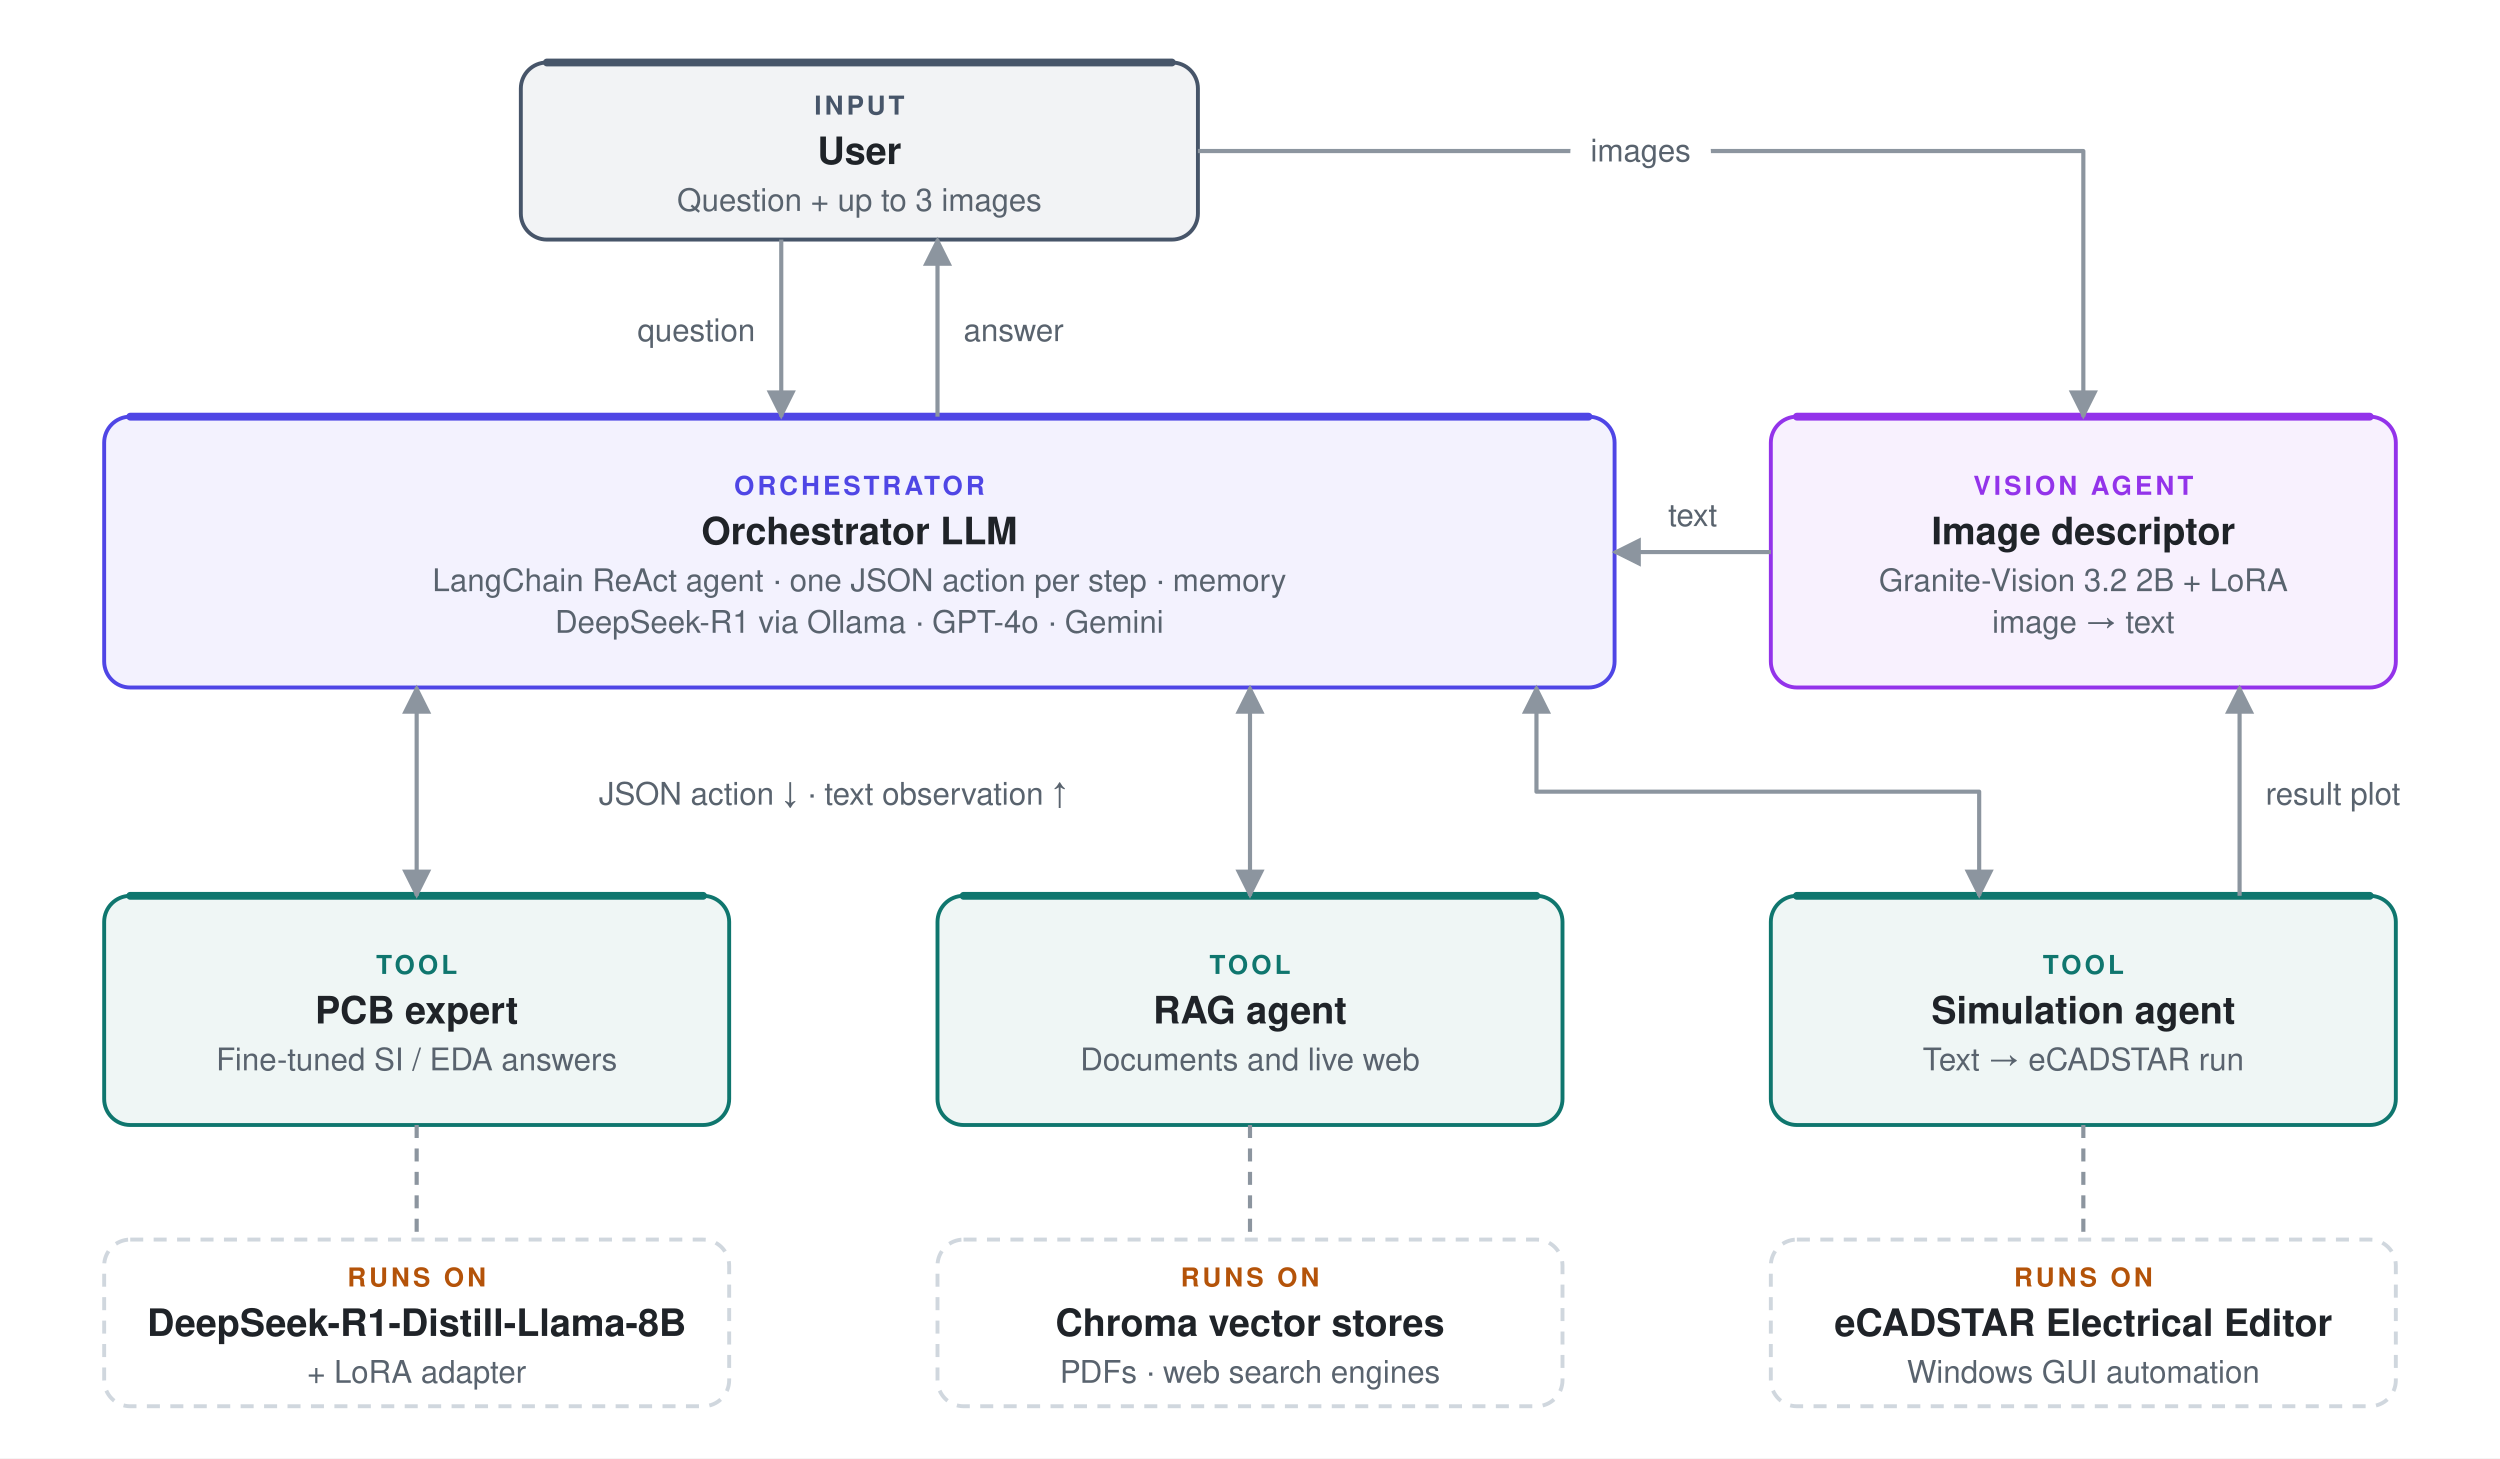
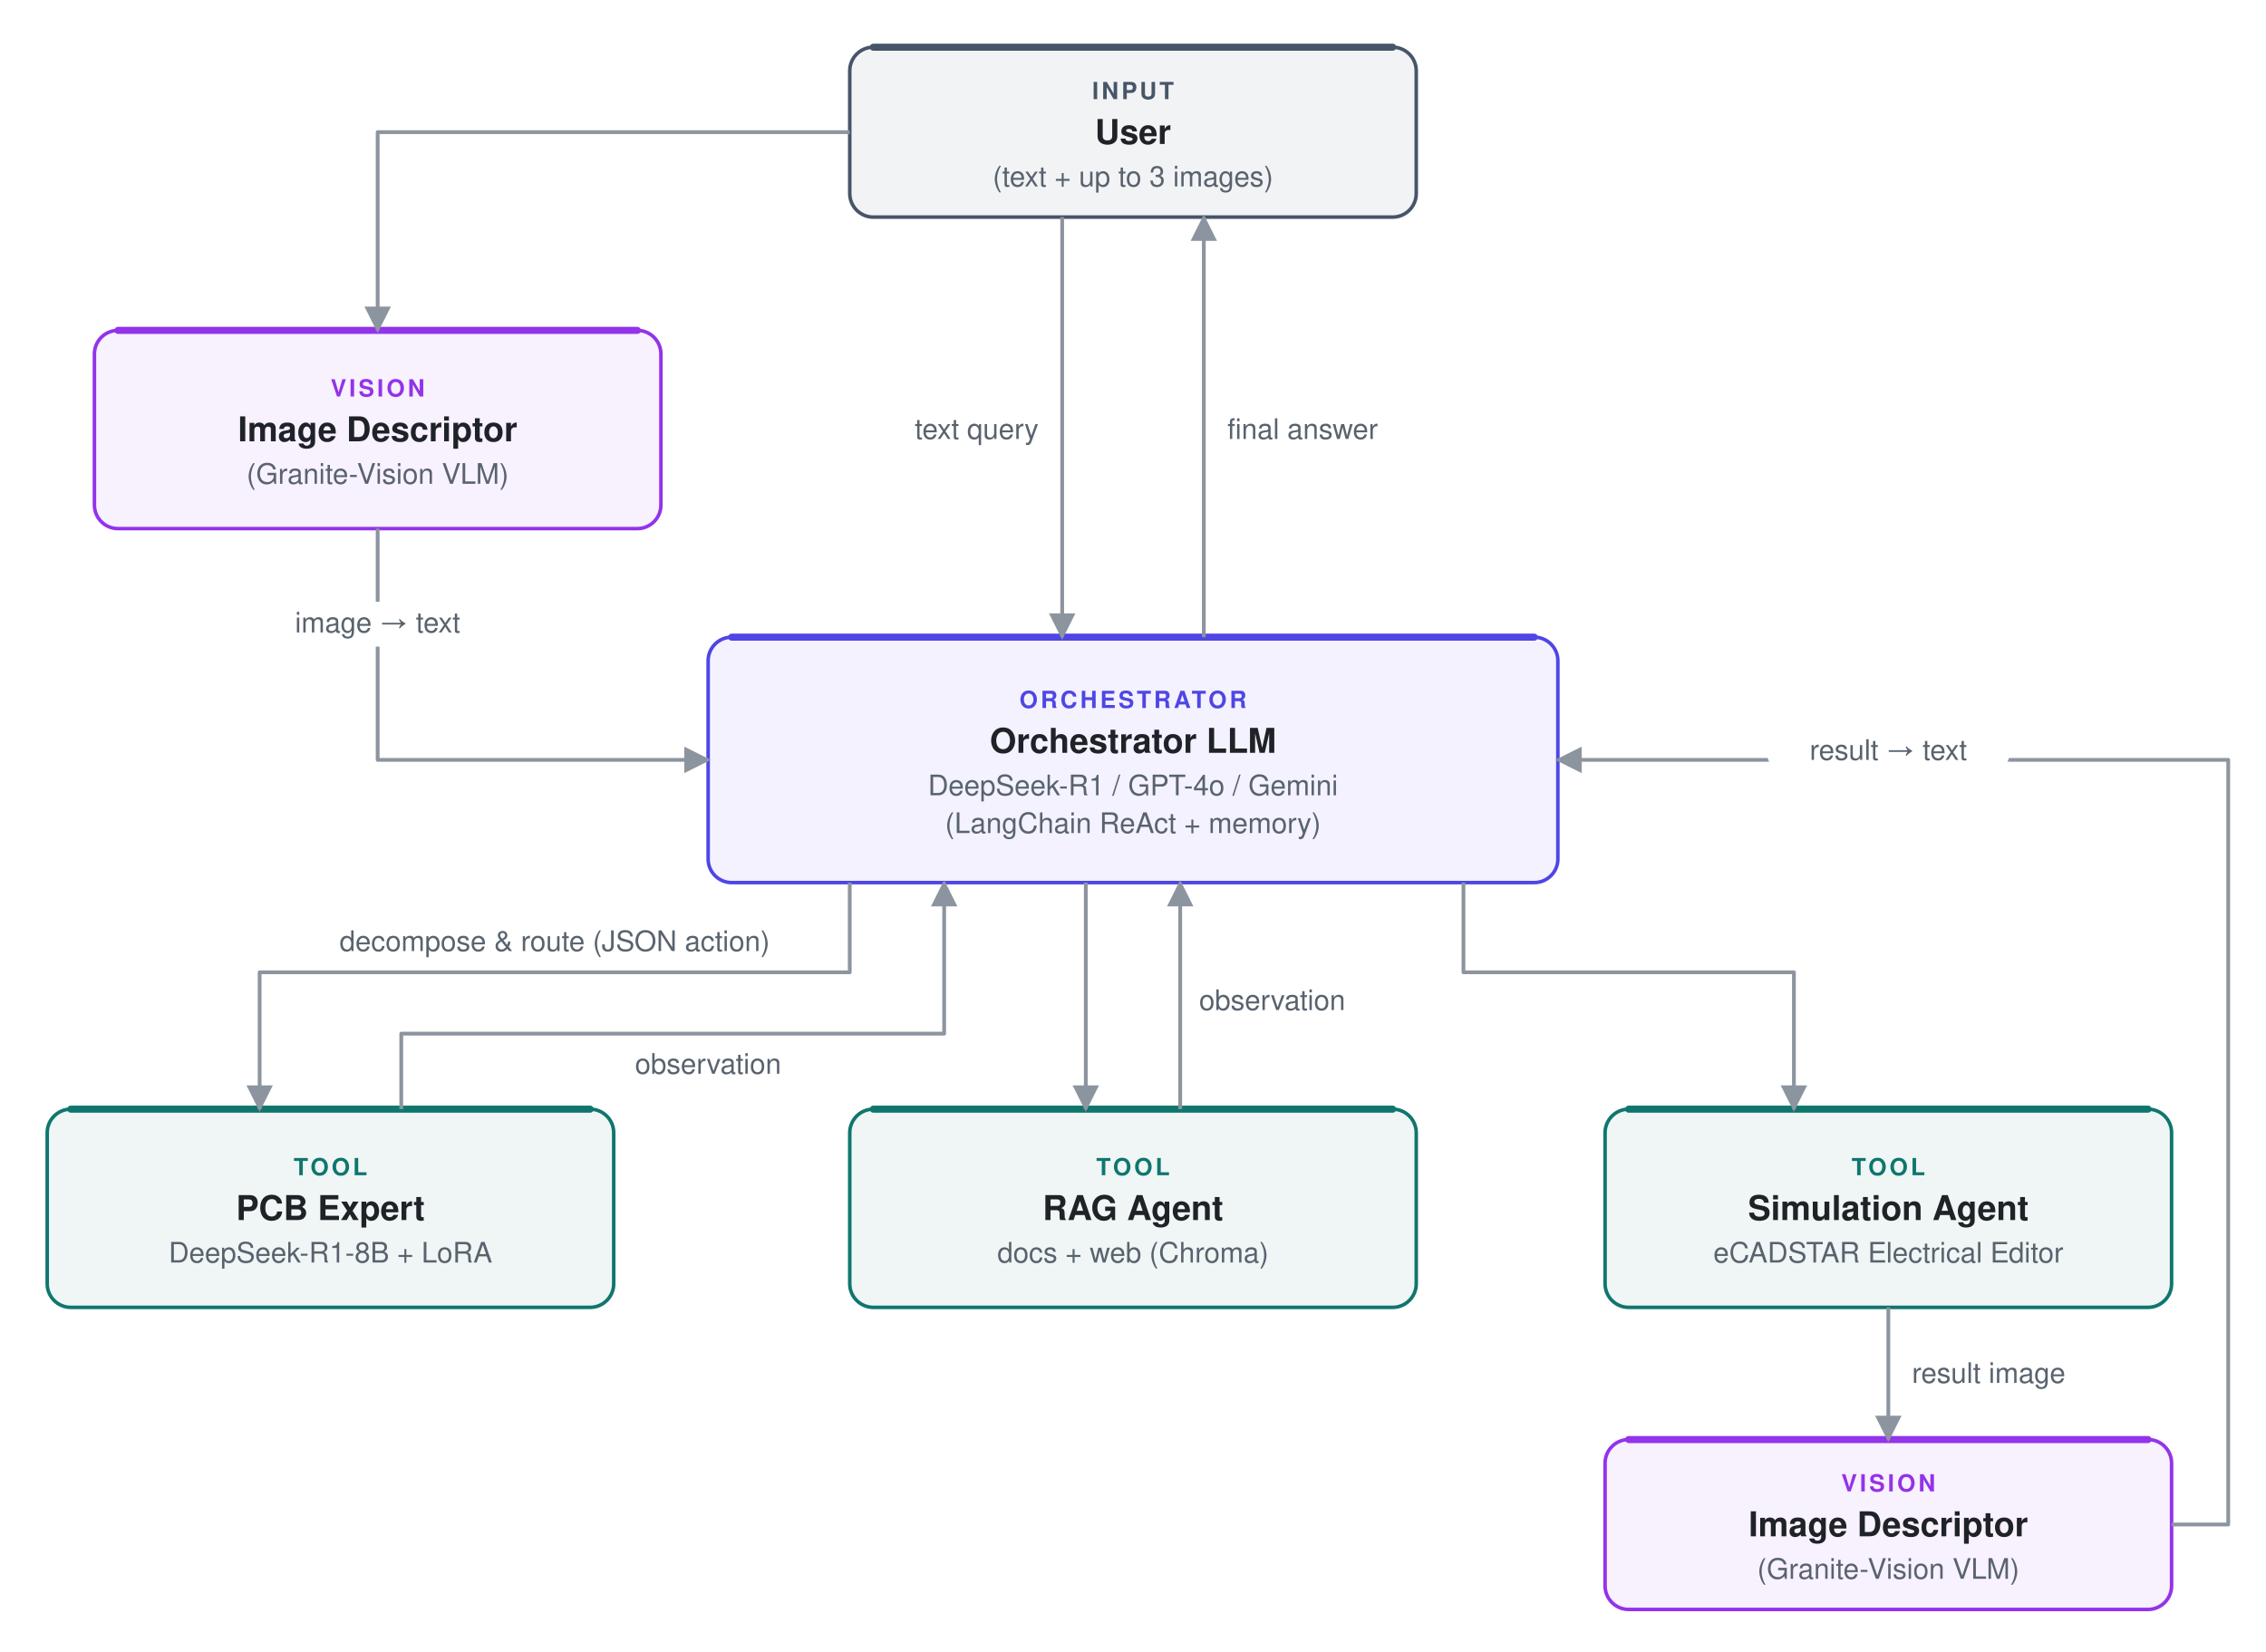
- <svg xmlns="http://www.w3.org/2000/svg" width="960" height="560" viewBox="0 0 960 560" role="img" aria-label="System architecture of the PCB CAD LLM assistant">
+ <svg xmlns="http://www.w3.org/2000/svg" width="960" height="700" viewBox="0 0 960 700" role="img" aria-label="How a request flows through the orchestrator and its tools">
  <defs>
    <marker id="head" viewBox="0 0 10 10" refX="9" refY="5" markerWidth="7" markerHeight="7" orient="auto-start-reverse">
      <path d="M0,0 L10,5 L0,10 z" fill="#8c959f" />
    </marker>
    <marker id="tail" viewBox="0 0 10 10" refX="9" refY="5" markerWidth="7" markerHeight="7" orient="auto-start-reverse">
      <path d="M0,0 L10,5 L0,10 z" fill="#8c959f" />
    </marker>
  </defs>
  <rect width="100%" height="100%" fill="#ffffff" />
-   <rect x="200" y="24" width="260" height="68" rx="10" fill="#ffffff" stroke="#475569" stroke-width="1.5" />
-   <rect x="200" y="24" width="260" height="68" rx="10" fill="#475569" fill-opacity="0.07" />
-   <path d="M210,24 H450" stroke="#475569" stroke-width="3" stroke-linecap="round" />
-   <text x="330.0" y="44.0" font-family="-apple-system, BlinkMacSystemFont, 'Segoe UI', Helvetica, Arial, sans-serif" font-size="10" font-weight="700" fill="#475569" text-anchor="middle" letter-spacing="1.2">INPUT</text>
-   <text x="330.0" y="63.0" font-family="-apple-system, BlinkMacSystemFont, 'Segoe UI', Helvetica, Arial, sans-serif" font-size="14.5" font-weight="600" fill="#1f2328" text-anchor="middle">User</text>
-   <text x="330.0" y="81.0" font-family="-apple-system, BlinkMacSystemFont, 'Segoe UI', Helvetica, Arial, sans-serif" font-size="12" font-weight="400" fill="#59636e" text-anchor="middle">Question + up to 3 images</text>
-   <rect x="40" y="160" width="580" height="104" rx="10" fill="#ffffff" stroke="#4f46e5" stroke-width="1.5" />
-   <rect x="40" y="160" width="580" height="104" rx="10" fill="#4f46e5" fill-opacity="0.07" />
-   <path d="M50,160 H610" stroke="#4f46e5" stroke-width="3" stroke-linecap="round" />
-   <text x="330.0" y="190.0" font-family="-apple-system, BlinkMacSystemFont, 'Segoe UI', Helvetica, Arial, sans-serif" font-size="10" font-weight="700" fill="#4f46e5" text-anchor="middle" letter-spacing="1.2">ORCHESTRATOR</text>
-   <text x="330.0" y="209.0" font-family="-apple-system, BlinkMacSystemFont, 'Segoe UI', Helvetica, Arial, sans-serif" font-size="14.5" font-weight="600" fill="#1f2328" text-anchor="middle">Orchestrator LLM</text>
-   <text x="330.0" y="227.0" font-family="-apple-system, BlinkMacSystemFont, 'Segoe UI', Helvetica, Arial, sans-serif" font-size="12" font-weight="400" fill="#59636e" text-anchor="middle">LangChain ReAct agent · one JSON action per step · memory</text>
-   <text x="330.0" y="243.0" font-family="-apple-system, BlinkMacSystemFont, 'Segoe UI', Helvetica, Arial, sans-serif" font-size="12" font-weight="400" fill="#59636e" text-anchor="middle">DeepSeek-R1 via Ollama  ·  GPT-4o  ·  Gemini</text>
-   <rect x="680" y="160" width="240" height="104" rx="10" fill="#ffffff" stroke="#9333ea" stroke-width="1.5" />
-   <rect x="680" y="160" width="240" height="104" rx="10" fill="#9333ea" fill-opacity="0.07" />
-   <path d="M690,160 H910" stroke="#9333ea" stroke-width="3" stroke-linecap="round" />
-   <text x="800.0" y="190.0" font-family="-apple-system, BlinkMacSystemFont, 'Segoe UI', Helvetica, Arial, sans-serif" font-size="10" font-weight="700" fill="#9333ea" text-anchor="middle" letter-spacing="1.2">VISION AGENT</text>
-   <text x="800.0" y="209.0" font-family="-apple-system, BlinkMacSystemFont, 'Segoe UI', Helvetica, Arial, sans-serif" font-size="14.5" font-weight="600" fill="#1f2328" text-anchor="middle">Image descriptor</text>
-   <text x="800.0" y="227.0" font-family="-apple-system, BlinkMacSystemFont, 'Segoe UI', Helvetica, Arial, sans-serif" font-size="12" font-weight="400" fill="#59636e" text-anchor="middle">Granite-Vision 3.2 2B + LoRA</text>
-   <text x="800.0" y="243.0" font-family="-apple-system, BlinkMacSystemFont, 'Segoe UI', Helvetica, Arial, sans-serif" font-size="12" font-weight="400" fill="#59636e" text-anchor="middle">image → text</text>
-   <rect x="40" y="344" width="240" height="88" rx="10" fill="#ffffff" stroke="#0f766e" stroke-width="1.5" />
-   <rect x="40" y="344" width="240" height="88" rx="10" fill="#0f766e" fill-opacity="0.07" />
-   <path d="M50,344 H270" stroke="#0f766e" stroke-width="3" stroke-linecap="round" />
-   <text x="160.0" y="374.0" font-family="-apple-system, BlinkMacSystemFont, 'Segoe UI', Helvetica, Arial, sans-serif" font-size="10" font-weight="700" fill="#0f766e" text-anchor="middle" letter-spacing="1.2">TOOL</text>
-   <text x="160.0" y="393.0" font-family="-apple-system, BlinkMacSystemFont, 'Segoe UI', Helvetica, Arial, sans-serif" font-size="14.5" font-weight="600" fill="#1f2328" text-anchor="middle">PCB expert</text>
-   <text x="160.0" y="411.0" font-family="-apple-system, BlinkMacSystemFont, 'Segoe UI', Helvetica, Arial, sans-serif" font-size="12" font-weight="400" fill="#59636e" text-anchor="middle">Fine-tuned SI / EDA answers</text>
-   <rect x="360" y="344" width="240" height="88" rx="10" fill="#ffffff" stroke="#0f766e" stroke-width="1.5" />
-   <rect x="360" y="344" width="240" height="88" rx="10" fill="#0f766e" fill-opacity="0.07" />
-   <path d="M370,344 H590" stroke="#0f766e" stroke-width="3" stroke-linecap="round" />
-   <text x="480.0" y="374.0" font-family="-apple-system, BlinkMacSystemFont, 'Segoe UI', Helvetica, Arial, sans-serif" font-size="10" font-weight="700" fill="#0f766e" text-anchor="middle" letter-spacing="1.2">TOOL</text>
-   <text x="480.0" y="393.0" font-family="-apple-system, BlinkMacSystemFont, 'Segoe UI', Helvetica, Arial, sans-serif" font-size="14.5" font-weight="600" fill="#1f2328" text-anchor="middle">RAG agent</text>
-   <text x="480.0" y="411.0" font-family="-apple-system, BlinkMacSystemFont, 'Segoe UI', Helvetica, Arial, sans-serif" font-size="12" font-weight="400" fill="#59636e" text-anchor="middle">Documents and live web</text>
-   <rect x="680" y="344" width="240" height="88" rx="10" fill="#ffffff" stroke="#0f766e" stroke-width="1.5" />
-   <rect x="680" y="344" width="240" height="88" rx="10" fill="#0f766e" fill-opacity="0.07" />
-   <path d="M690,344 H910" stroke="#0f766e" stroke-width="3" stroke-linecap="round" />
-   <text x="800.0" y="374.0" font-family="-apple-system, BlinkMacSystemFont, 'Segoe UI', Helvetica, Arial, sans-serif" font-size="10" font-weight="700" fill="#0f766e" text-anchor="middle" letter-spacing="1.2">TOOL</text>
-   <text x="800.0" y="393.0" font-family="-apple-system, BlinkMacSystemFont, 'Segoe UI', Helvetica, Arial, sans-serif" font-size="14.5" font-weight="600" fill="#1f2328" text-anchor="middle">Simulation agent</text>
-   <text x="800.0" y="411.0" font-family="-apple-system, BlinkMacSystemFont, 'Segoe UI', Helvetica, Arial, sans-serif" font-size="12" font-weight="400" fill="#59636e" text-anchor="middle">Text → eCADSTAR run</text>
-   <rect x="40" y="476" width="240" height="64" rx="10" fill="#ffffff" stroke="#d0d7de" stroke-width="1.5" stroke-dasharray="5 4" />
-   <text x="160.0" y="494.0" font-family="-apple-system, BlinkMacSystemFont, 'Segoe UI', Helvetica, Arial, sans-serif" font-size="10" font-weight="700" fill="#b45309" text-anchor="middle" letter-spacing="1.2">RUNS ON</text>
-   <text x="160.0" y="513.0" font-family="-apple-system, BlinkMacSystemFont, 'Segoe UI', Helvetica, Arial, sans-serif" font-size="14.5" font-weight="600" fill="#1f2328" text-anchor="middle">DeepSeek-R1-Distill-Llama-8B</text>
-   <text x="160.0" y="531.0" font-family="-apple-system, BlinkMacSystemFont, 'Segoe UI', Helvetica, Arial, sans-serif" font-size="12" font-weight="400" fill="#59636e" text-anchor="middle">+ LoRA adapter</text>
-   <path d="M160,432 V476" fill="none" stroke="#8c959f" stroke-width="1.6" stroke-linejoin="round" stroke-dasharray="5 4" />
-   <rect x="360" y="476" width="240" height="64" rx="10" fill="#ffffff" stroke="#d0d7de" stroke-width="1.5" stroke-dasharray="5 4" />
-   <text x="480.0" y="494.0" font-family="-apple-system, BlinkMacSystemFont, 'Segoe UI', Helvetica, Arial, sans-serif" font-size="10" font-weight="700" fill="#b45309" text-anchor="middle" letter-spacing="1.2">RUNS ON</text>
-   <text x="480.0" y="513.0" font-family="-apple-system, BlinkMacSystemFont, 'Segoe UI', Helvetica, Arial, sans-serif" font-size="14.5" font-weight="600" fill="#1f2328" text-anchor="middle">Chroma vector stores</text>
-   <text x="480.0" y="531.0" font-family="-apple-system, BlinkMacSystemFont, 'Segoe UI', Helvetica, Arial, sans-serif" font-size="12" font-weight="400" fill="#59636e" text-anchor="middle">PDFs · web search engines</text>
-   <path d="M480,432 V476" fill="none" stroke="#8c959f" stroke-width="1.6" stroke-linejoin="round" stroke-dasharray="5 4" />
-   <rect x="680" y="476" width="240" height="64" rx="10" fill="#ffffff" stroke="#d0d7de" stroke-width="1.5" stroke-dasharray="5 4" />
-   <text x="800.0" y="494.0" font-family="-apple-system, BlinkMacSystemFont, 'Segoe UI', Helvetica, Arial, sans-serif" font-size="10" font-weight="700" fill="#b45309" text-anchor="middle" letter-spacing="1.2">RUNS ON</text>
-   <text x="800.0" y="513.0" font-family="-apple-system, BlinkMacSystemFont, 'Segoe UI', Helvetica, Arial, sans-serif" font-size="14.5" font-weight="600" fill="#1f2328" text-anchor="middle">eCADSTAR Electrical Editor</text>
-   <text x="800.0" y="531.0" font-family="-apple-system, BlinkMacSystemFont, 'Segoe UI', Helvetica, Arial, sans-serif" font-size="12" font-weight="400" fill="#59636e" text-anchor="middle">Windows GUI automation</text>
-   <path d="M800,432 V476" fill="none" stroke="#8c959f" stroke-width="1.6" stroke-linejoin="round" stroke-dasharray="5 4" />
-   <path d="M300,92 V160" fill="none" stroke="#8c959f" stroke-width="1.6" stroke-linejoin="round" marker-end="url(#head)" />
-   <rect x="228.0" y="118" width="68.0" height="19" rx="9.5" fill="#ffffff" />
-   <text x="290" y="131" font-family="-apple-system, BlinkMacSystemFont, 'Segoe UI', Helvetica, Arial, sans-serif" font-size="12" font-weight="400" fill="#59636e" text-anchor="end">question</text>
-   <path d="M360,160 V92" fill="none" stroke="#8c959f" stroke-width="1.6" stroke-linejoin="round" marker-end="url(#head)" />
-   <rect x="364" y="118" width="54.0" height="19" rx="9.5" fill="#ffffff" />
-   <text x="370" y="131" font-family="-apple-system, BlinkMacSystemFont, 'Segoe UI', Helvetica, Arial, sans-serif" font-size="12" font-weight="400" fill="#59636e" text-anchor="start">answer</text>
-   <path d="M460,58 H800 V160" fill="none" stroke="#8c959f" stroke-width="1.6" stroke-linejoin="round" marker-end="url(#head)" />
-   <rect x="603.0" y="49" width="54.0" height="19" rx="9.5" fill="#ffffff" />
-   <text x="630" y="62" font-family="-apple-system, BlinkMacSystemFont, 'Segoe UI', Helvetica, Arial, sans-serif" font-size="12" font-weight="400" fill="#59636e" text-anchor="middle">images</text>
-   <path d="M680,212 H620" fill="none" stroke="#8c959f" stroke-width="1.6" stroke-linejoin="round" marker-end="url(#head)" />
-   <rect x="630.0" y="189" width="40.0" height="19" rx="9.5" fill="#ffffff" />
-   <text x="650" y="202" font-family="-apple-system, BlinkMacSystemFont, 'Segoe UI', Helvetica, Arial, sans-serif" font-size="12" font-weight="400" fill="#59636e" text-anchor="middle">text</text>
-   <path d="M160,264 V344" fill="none" stroke="#8c959f" stroke-width="1.6" stroke-linejoin="round" marker-start="url(#tail)" marker-end="url(#head)" />
-   <path d="M480,264 V344" fill="none" stroke="#8c959f" stroke-width="1.6" stroke-linejoin="round" marker-start="url(#tail)" marker-end="url(#head)" />
-   <path d="M590,264 V304 H760 V344" fill="none" stroke="#8c959f" stroke-width="1.6" stroke-linejoin="round" marker-start="url(#tail)" marker-end="url(#head)" />
-   <path d="M860,344 V264" fill="none" stroke="#8c959f" stroke-width="1.6" stroke-linejoin="round" marker-end="url(#head)" />
-   <rect x="864" y="296" width="89.0" height="19" rx="9.5" fill="#ffffff" />
-   <text x="870" y="309" font-family="-apple-system, BlinkMacSystemFont, 'Segoe UI', Helvetica, Arial, sans-serif" font-size="12" font-weight="400" fill="#59636e" text-anchor="start">result plot</text>
-   <rect x="174.0" y="296" width="292.0" height="19" rx="9.5" fill="#ffffff" />
-   <text x="320" y="309" font-family="-apple-system, BlinkMacSystemFont, 'Segoe UI', Helvetica, Arial, sans-serif" font-size="12" font-weight="400" fill="#59636e" text-anchor="middle">JSON action  ↓   ·   text observation  ↑</text>
+   <rect x="360" y="20" width="240" height="72" rx="10" fill="#ffffff" stroke="#475569" stroke-width="1.5" />
+   <rect x="360" y="20" width="240" height="72" rx="10" fill="#475569" fill-opacity="0.07" />
+   <path d="M370,20 H590" stroke="#475569" stroke-width="3" stroke-linecap="round" />
+   <text x="480.0" y="42.0" font-family="-apple-system, BlinkMacSystemFont, 'Segoe UI', Helvetica, Arial, sans-serif" font-size="10" font-weight="700" fill="#475569" text-anchor="middle" letter-spacing="1.2">INPUT</text>
+   <text x="480.0" y="61.0" font-family="-apple-system, BlinkMacSystemFont, 'Segoe UI', Helvetica, Arial, sans-serif" font-size="14.5" font-weight="600" fill="#1f2328" text-anchor="middle">User</text>
+   <text x="480.0" y="79.0" font-family="-apple-system, BlinkMacSystemFont, 'Segoe UI', Helvetica, Arial, sans-serif" font-size="12" font-weight="400" fill="#59636e" text-anchor="middle">(text + up to 3 images)</text>
+   <rect x="40" y="140" width="240" height="84" rx="10" fill="#ffffff" stroke="#9333ea" stroke-width="1.5" />
+   <rect x="40" y="140" width="240" height="84" rx="10" fill="#9333ea" fill-opacity="0.07" />
+   <path d="M50,140 H270" stroke="#9333ea" stroke-width="3" stroke-linecap="round" />
+   <text x="160.0" y="168.0" font-family="-apple-system, BlinkMacSystemFont, 'Segoe UI', Helvetica, Arial, sans-serif" font-size="10" font-weight="700" fill="#9333ea" text-anchor="middle" letter-spacing="1.2">VISION</text>
+   <text x="160.0" y="187.0" font-family="-apple-system, BlinkMacSystemFont, 'Segoe UI', Helvetica, Arial, sans-serif" font-size="14.5" font-weight="600" fill="#1f2328" text-anchor="middle">Image Descriptor</text>
+   <text x="160.0" y="205.0" font-family="-apple-system, BlinkMacSystemFont, 'Segoe UI', Helvetica, Arial, sans-serif" font-size="12" font-weight="400" fill="#59636e" text-anchor="middle">(Granite-Vision VLM)</text>
+   <rect x="300" y="270" width="360" height="104" rx="10" fill="#ffffff" stroke="#4f46e5" stroke-width="1.5" />
+   <rect x="300" y="270" width="360" height="104" rx="10" fill="#4f46e5" fill-opacity="0.07" />
+   <path d="M310,270 H650" stroke="#4f46e5" stroke-width="3" stroke-linecap="round" />
+   <text x="480.0" y="300.0" font-family="-apple-system, BlinkMacSystemFont, 'Segoe UI', Helvetica, Arial, sans-serif" font-size="10" font-weight="700" fill="#4f46e5" text-anchor="middle" letter-spacing="1.2">ORCHESTRATOR</text>
+   <text x="480.0" y="319.0" font-family="-apple-system, BlinkMacSystemFont, 'Segoe UI', Helvetica, Arial, sans-serif" font-size="14.5" font-weight="600" fill="#1f2328" text-anchor="middle">Orchestrator LLM</text>
+   <text x="480.0" y="337.0" font-family="-apple-system, BlinkMacSystemFont, 'Segoe UI', Helvetica, Arial, sans-serif" font-size="12" font-weight="400" fill="#59636e" text-anchor="middle">DeepSeek-R1 / GPT-4o / Gemini</text>
+   <text x="480.0" y="353.0" font-family="-apple-system, BlinkMacSystemFont, 'Segoe UI', Helvetica, Arial, sans-serif" font-size="12" font-weight="400" fill="#59636e" text-anchor="middle">(LangChain ReAct + memory)</text>
+   <rect x="20" y="470" width="240" height="84" rx="10" fill="#ffffff" stroke="#0f766e" stroke-width="1.5" />
+   <rect x="20" y="470" width="240" height="84" rx="10" fill="#0f766e" fill-opacity="0.07" />
+   <path d="M30,470 H250" stroke="#0f766e" stroke-width="3" stroke-linecap="round" />
+   <text x="140.0" y="498.0" font-family="-apple-system, BlinkMacSystemFont, 'Segoe UI', Helvetica, Arial, sans-serif" font-size="10" font-weight="700" fill="#0f766e" text-anchor="middle" letter-spacing="1.2">TOOL</text>
+   <text x="140.0" y="517.0" font-family="-apple-system, BlinkMacSystemFont, 'Segoe UI', Helvetica, Arial, sans-serif" font-size="14.5" font-weight="600" fill="#1f2328" text-anchor="middle">PCB Expert</text>
+   <text x="140.0" y="535.0" font-family="-apple-system, BlinkMacSystemFont, 'Segoe UI', Helvetica, Arial, sans-serif" font-size="12" font-weight="400" fill="#59636e" text-anchor="middle">DeepSeek-R1-8B + LoRA</text>
+   <rect x="360" y="470" width="240" height="84" rx="10" fill="#ffffff" stroke="#0f766e" stroke-width="1.5" />
+   <rect x="360" y="470" width="240" height="84" rx="10" fill="#0f766e" fill-opacity="0.07" />
+   <path d="M370,470 H590" stroke="#0f766e" stroke-width="3" stroke-linecap="round" />
+   <text x="480.0" y="498.0" font-family="-apple-system, BlinkMacSystemFont, 'Segoe UI', Helvetica, Arial, sans-serif" font-size="10" font-weight="700" fill="#0f766e" text-anchor="middle" letter-spacing="1.2">TOOL</text>
+   <text x="480.0" y="517.0" font-family="-apple-system, BlinkMacSystemFont, 'Segoe UI', Helvetica, Arial, sans-serif" font-size="14.5" font-weight="600" fill="#1f2328" text-anchor="middle">RAG Agent</text>
+   <text x="480.0" y="535.0" font-family="-apple-system, BlinkMacSystemFont, 'Segoe UI', Helvetica, Arial, sans-serif" font-size="12" font-weight="400" fill="#59636e" text-anchor="middle">docs + web (Chroma)</text>
+   <rect x="680" y="470" width="240" height="84" rx="10" fill="#ffffff" stroke="#0f766e" stroke-width="1.5" />
+   <rect x="680" y="470" width="240" height="84" rx="10" fill="#0f766e" fill-opacity="0.07" />
+   <path d="M690,470 H910" stroke="#0f766e" stroke-width="3" stroke-linecap="round" />
+   <text x="800.0" y="498.0" font-family="-apple-system, BlinkMacSystemFont, 'Segoe UI', Helvetica, Arial, sans-serif" font-size="10" font-weight="700" fill="#0f766e" text-anchor="middle" letter-spacing="1.2">TOOL</text>
+   <text x="800.0" y="517.0" font-family="-apple-system, BlinkMacSystemFont, 'Segoe UI', Helvetica, Arial, sans-serif" font-size="14.5" font-weight="600" fill="#1f2328" text-anchor="middle">Simulation Agent</text>
+   <text x="800.0" y="535.0" font-family="-apple-system, BlinkMacSystemFont, 'Segoe UI', Helvetica, Arial, sans-serif" font-size="12" font-weight="400" fill="#59636e" text-anchor="middle">eCADSTAR Electrical Editor</text>
+   <rect x="680" y="610" width="240" height="72" rx="10" fill="#ffffff" stroke="#9333ea" stroke-width="1.5" />
+   <rect x="680" y="610" width="240" height="72" rx="10" fill="#9333ea" fill-opacity="0.07" />
+   <path d="M690,610 H910" stroke="#9333ea" stroke-width="3" stroke-linecap="round" />
+   <text x="800.0" y="632.0" font-family="-apple-system, BlinkMacSystemFont, 'Segoe UI', Helvetica, Arial, sans-serif" font-size="10" font-weight="700" fill="#9333ea" text-anchor="middle" letter-spacing="1.2">VISION</text>
+   <text x="800.0" y="651.0" font-family="-apple-system, BlinkMacSystemFont, 'Segoe UI', Helvetica, Arial, sans-serif" font-size="14.5" font-weight="600" fill="#1f2328" text-anchor="middle">Image Descriptor</text>
+   <text x="800.0" y="669.0" font-family="-apple-system, BlinkMacSystemFont, 'Segoe UI', Helvetica, Arial, sans-serif" font-size="12" font-weight="400" fill="#59636e" text-anchor="middle">(Granite-Vision VLM)</text>
+   <path d="M360,56 H160 V140" fill="none" stroke="#8c959f" stroke-width="1.6" stroke-linejoin="round" marker-end="url(#head)" />
+   <path d="M160,224 V322 H300" fill="none" stroke="#8c959f" stroke-width="1.6" stroke-linejoin="round" marker-end="url(#head)" />
+   <rect x="112.0" y="255" width="96.0" height="19" rx="9.5" fill="#ffffff" />
+   <text x="160" y="268" font-family="-apple-system, BlinkMacSystemFont, 'Segoe UI', Helvetica, Arial, sans-serif" font-size="12" font-weight="400" fill="#59636e" text-anchor="middle">image → text</text>
+   <path d="M450,92 V270" fill="none" stroke="#8c959f" stroke-width="1.6" stroke-linejoin="round" marker-end="url(#head)" />
+   <rect x="364.0" y="173" width="82.0" height="19" rx="9.5" fill="#ffffff" />
+   <text x="440" y="186" font-family="-apple-system, BlinkMacSystemFont, 'Segoe UI', Helvetica, Arial, sans-serif" font-size="12" font-weight="400" fill="#59636e" text-anchor="end">text query</text>
+   <path d="M510,270 V92" fill="none" stroke="#8c959f" stroke-width="1.6" stroke-linejoin="round" marker-end="url(#head)" />
+   <rect x="514" y="173" width="96.0" height="19" rx="9.5" fill="#ffffff" />
+   <text x="520" y="186" font-family="-apple-system, BlinkMacSystemFont, 'Segoe UI', Helvetica, Arial, sans-serif" font-size="12" font-weight="400" fill="#59636e" text-anchor="start">final answer</text>
+   <path d="M360,374 V412 H110 V470" fill="none" stroke="#8c959f" stroke-width="1.6" stroke-linejoin="round" marker-end="url(#head)" />
+   <text x="235" y="403" font-family="-apple-system, BlinkMacSystemFont, 'Segoe UI', Helvetica, Arial, sans-serif" font-size="12" font-weight="400" fill="#59636e" text-anchor="middle">decompose &amp; route (JSON action)</text>
+   <path d="M170,470 V438 H400 V374" fill="none" stroke="#8c959f" stroke-width="1.6" stroke-linejoin="round" marker-end="url(#head)" />
+   <rect x="255.5" y="442" width="89.0" height="19" rx="9.5" fill="#ffffff" />
+   <text x="300" y="455" font-family="-apple-system, BlinkMacSystemFont, 'Segoe UI', Helvetica, Arial, sans-serif" font-size="12" font-weight="400" fill="#59636e" text-anchor="middle">observation</text>
+   <path d="M460,374 V470" fill="none" stroke="#8c959f" stroke-width="1.6" stroke-linejoin="round" marker-end="url(#head)" />
+   <path d="M500,470 V374" fill="none" stroke="#8c959f" stroke-width="1.6" stroke-linejoin="round" marker-end="url(#head)" />
+   <rect x="502" y="415" width="89.0" height="19" rx="9.5" fill="#ffffff" />
+   <text x="508" y="428" font-family="-apple-system, BlinkMacSystemFont, 'Segoe UI', Helvetica, Arial, sans-serif" font-size="12" font-weight="400" fill="#59636e" text-anchor="start">observation</text>
+   <path d="M620,374 V412 H760 V470" fill="none" stroke="#8c959f" stroke-width="1.6" stroke-linejoin="round" marker-end="url(#head)" />
+   <path d="M800,554 V610" fill="none" stroke="#8c959f" stroke-width="1.6" stroke-linejoin="round" marker-end="url(#head)" />
+   <rect x="804" y="573" width="96.0" height="19" rx="9.5" fill="#ffffff" />
+   <text x="810" y="586" font-family="-apple-system, BlinkMacSystemFont, 'Segoe UI', Helvetica, Arial, sans-serif" font-size="12" font-weight="400" fill="#59636e" text-anchor="start">result image</text>
+   <path d="M920,646 H944 V322 H660" fill="none" stroke="#8c959f" stroke-width="1.6" stroke-linejoin="round" marker-end="url(#head)" />
+   <rect x="748.5" y="309" width="103.0" height="19" rx="9.5" fill="#ffffff" />
+   <text x="800" y="322" font-family="-apple-system, BlinkMacSystemFont, 'Segoe UI', Helvetica, Arial, sans-serif" font-size="12" font-weight="400" fill="#59636e" text-anchor="middle">result → text</text>
</svg>
